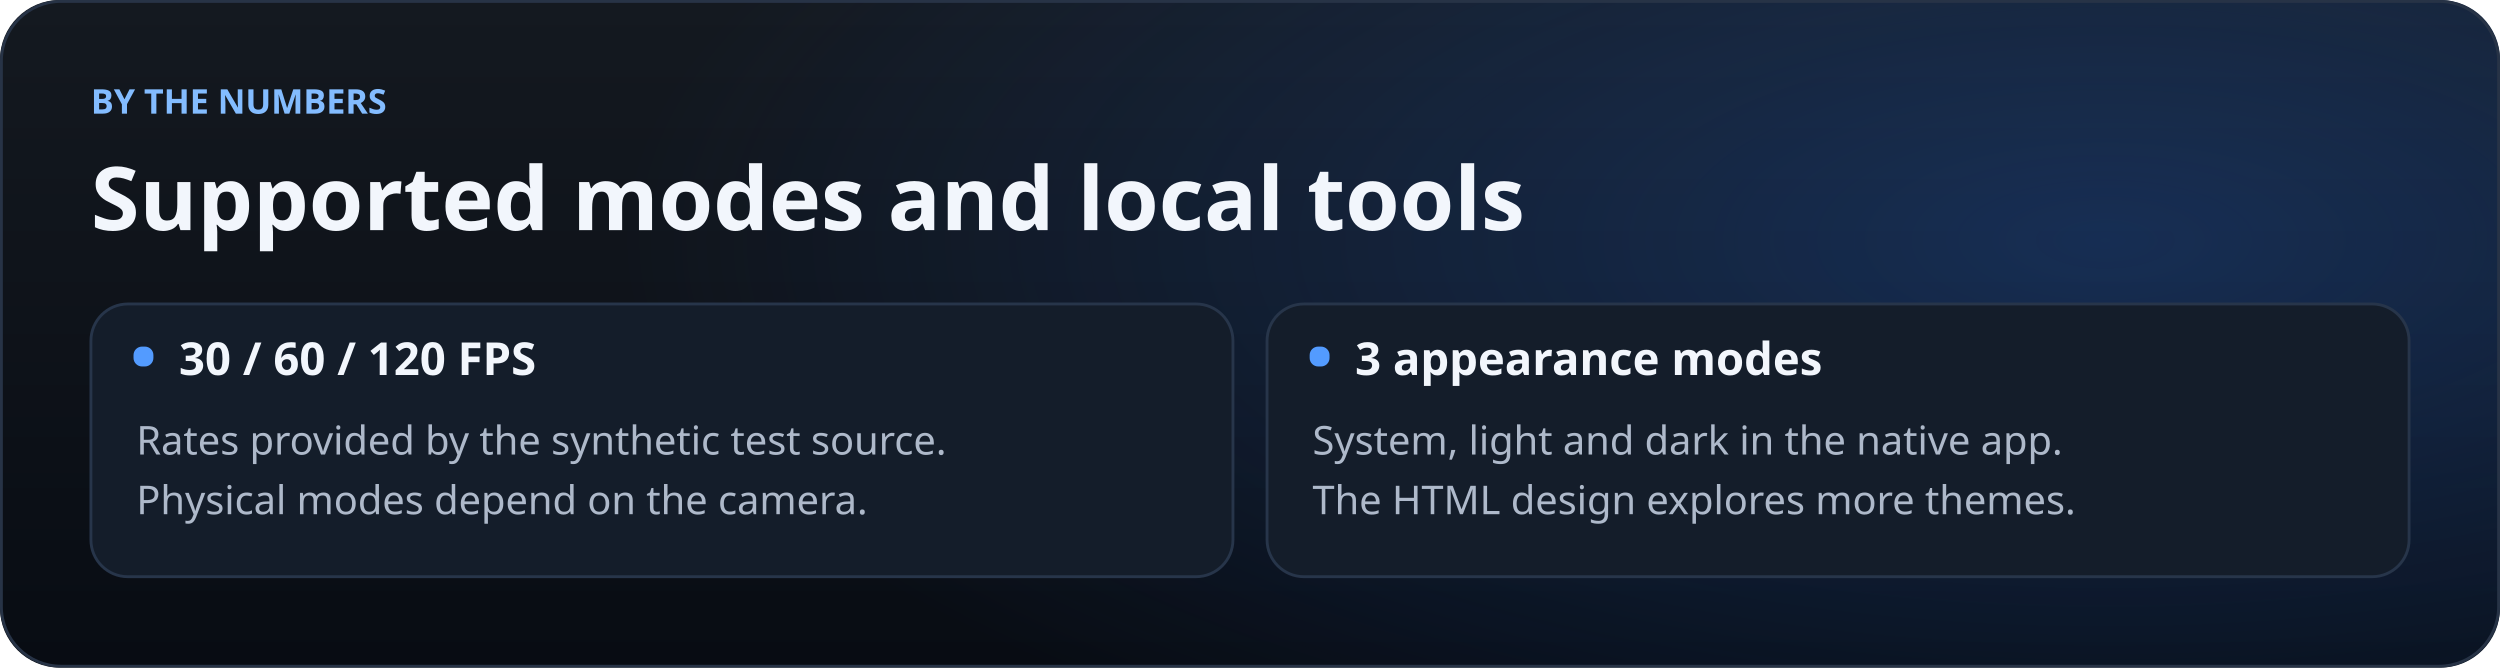
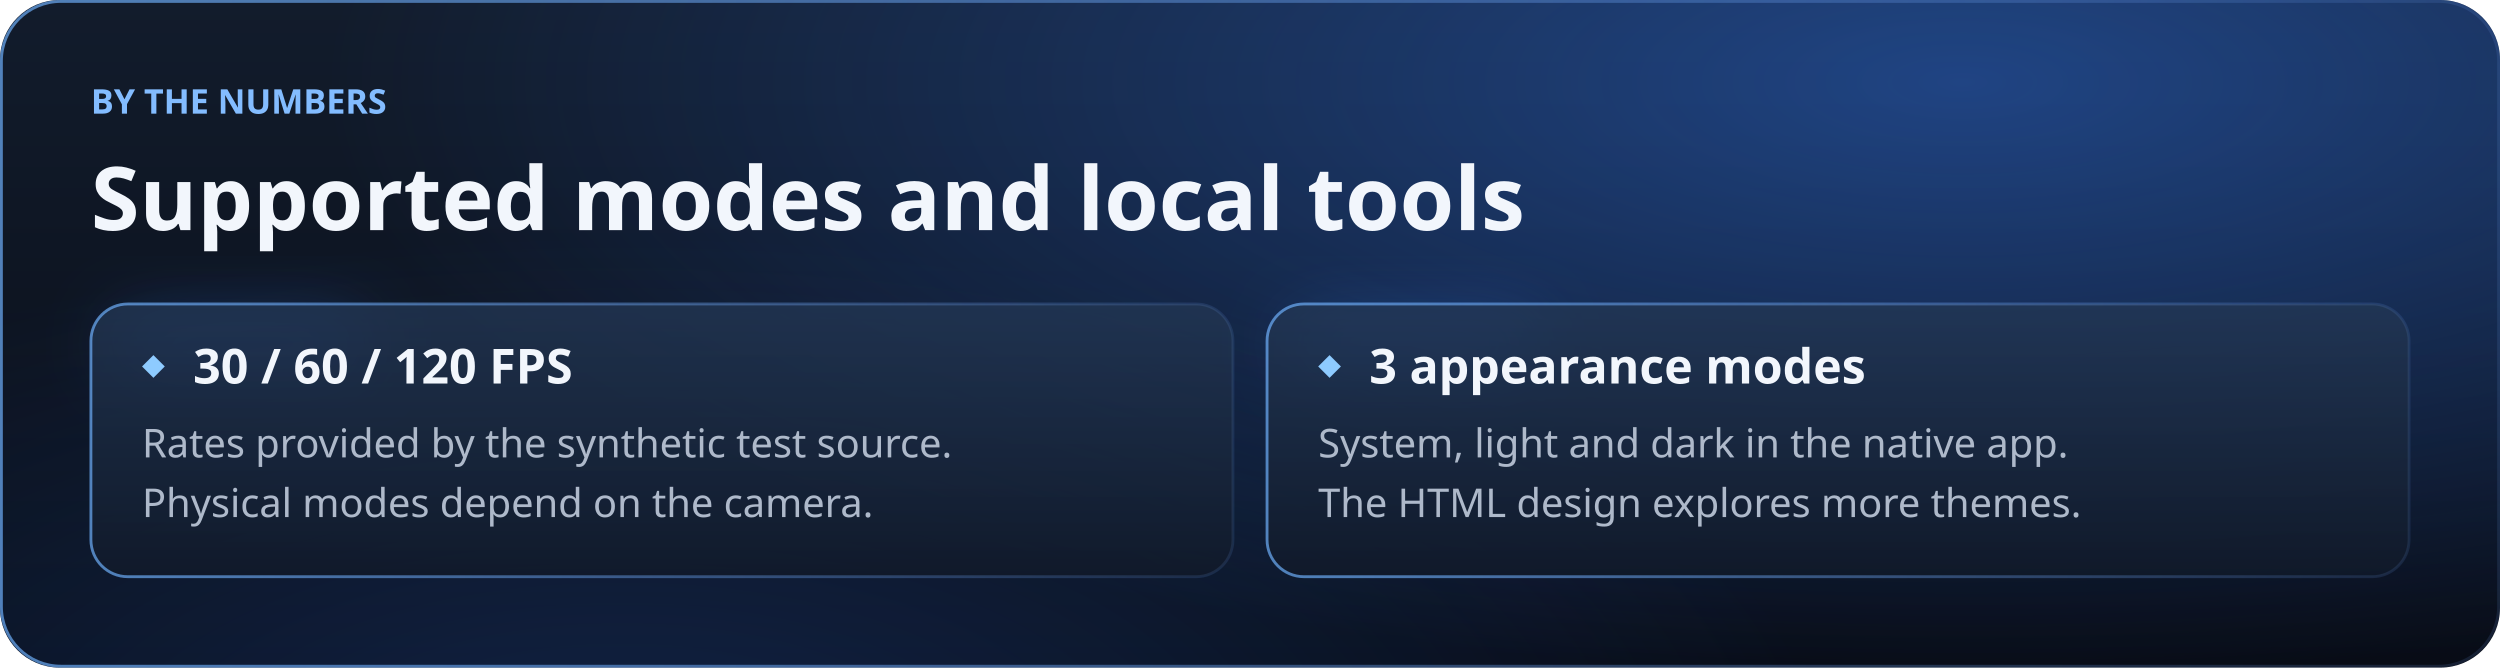
- <svg xmlns="http://www.w3.org/2000/svg" width="880" height="235" viewBox="0 0 880 235" role="img" aria-label="Supported modes and local tools">
+ <svg xmlns="http://www.w3.org/2000/svg" width="1760" height="470" viewBox="0 0 880 235" role="img" aria-label="Supported modes and local tools">
  <style>text {font-family: "Golos Text","Segoe UI",system-ui,sans-serif}</style>
  <defs>
    <linearGradient id="ground" x2="0" y2="1" gradientUnits="objectBoundingBox">
-       <stop stop-color="#141920" />
-       <stop offset="1" stop-color="#080c13" />
+       <stop stop-color="#121c2c" />
+       <stop offset="1" stop-color="#080c16" />
    </linearGradient>
    <radialGradient id="light">
-       <stop stop-color="#276dde" stop-opacity=".29" />
-       <stop offset="1" stop-color="#276dde" stop-opacity="0" />
+       <stop stop-color="#347eff" stop-opacity=".42" />
+       <stop offset="1" stop-color="#347eff" stop-opacity="0" />
    </radialGradient>
-     <linearGradient id="action">
-       <stop stop-color="#1768ce" />
-       <stop offset="1" stop-color="#123c76" />
+     <linearGradient id="action" x2="0" y2="1">
+       <stop stop-color="#2266d3" />
+       <stop offset="1" stop-color="#12366e" />
    </linearGradient>
+     <linearGradient id="glass" x2="0" y2="1">
+       <stop stop-color="#233754" stop-opacity=".76" />
+       <stop offset="1" stop-color="#101929" stop-opacity=".88" />
+     </linearGradient>
+     <linearGradient id="edge">
+       <stop stop-color="#70b3ff" stop-opacity=".68" />
+       <stop offset="1" stop-color="#76a9ff" stop-opacity=".12" />
+     </linearGradient>
+     <filter id="glow" x="-100%" y="-120%" width="300%" height="340%">
+       <feGaussianBlur stdDeviation="12" />
+     </filter>
    <clipPath id="outer">
      <rect width="880" height="235" rx="21" />
    </clipPath>
  </defs>
  <g clip-path="url(#outer)">
    <rect x="0" y="0" width="880" height="235" rx="21" fill="url(#ground)" stroke="none" />
-     <ellipse cx="739.2" cy="84.6" rx="519.2" ry="213.85" fill="url(#light)" />
+     <ellipse cx="695.2" cy="28.2" rx="589.6" ry="211.5" fill="url(#light)" />
+     <ellipse cx="220.0" cy="270.25" rx="422.4" ry="188.0" fill="url(#light)" opacity=".48" />
    <text x="32" y="40" font-size="12" fill="#83bcff" font-weight="700">BY THE NUMBERS</text>
    <text x="32" y="81" font-size="31" fill="#f2f6fc" font-weight="750">Supported modes and local tools</text>
-     <rect x="32" y="107" width="402" height="96" rx="13" fill="#141d2a" stroke="#27354a" />
-     <rect x="47" y="122" width="7" height="7" rx="3" fill="#539bff" stroke="none" />
-     <text x="63" y="132" font-size="16" fill="#f2f6fc" font-weight="700">30 / 60 / 120 FPS</text>
-     <text x="48" y="160" font-size="14" fill="#aeb9ca" font-weight="400">Rates provided by the synthetic test source.</text>
-     <text x="48" y="181" font-size="14" fill="#aeb9ca" font-weight="400">Physical modes depend on the camera.</text>
-     <rect x="446" y="107" width="402" height="96" rx="13" fill="#141d2a" stroke="#27354a" />
-     <rect x="461" y="122" width="7" height="7" rx="3" fill="#539bff" stroke="none" />
-     <text x="477" y="132" font-size="16" fill="#f2f6fc" font-weight="700">3 appearance modes</text>
-     <text x="462" y="160" font-size="14" fill="#aeb9ca" font-weight="400">System, light and dark in the native app.</text>
-     <text x="462" y="181" font-size="14" fill="#aeb9ca" font-weight="400">The HTML design explores more themes.</text>
+     <rect x="40" y="112" width="88" height="18" rx="9" fill="#347eff" opacity=".28" filter="url(#glow)" />
+     <rect x="32" y="107" width="402" height="96" rx="13" fill="url(#glass)" stroke="url(#edge)" />
+     <path d="M54 125l4 4-4 4-4-4Z" fill="#8ecbff" />
+     <text x="68" y="135" font-size="17" fill="#f2f6fc" font-weight="700">30 / 60 / 120 FPS</text>
+     <text x="50" y="161" font-size="14" fill="#aeb9ca" font-weight="400">Rates provided by the synthetic test source.</text>
+     <text x="50" y="182" font-size="14" fill="#aeb9ca" font-weight="400">Physical modes depend on the camera.</text>
+     <rect x="454" y="112" width="88" height="18" rx="9" fill="#347eff" opacity=".28" filter="url(#glow)" />
+     <rect x="446" y="107" width="402" height="96" rx="13" fill="url(#glass)" stroke="url(#edge)" />
+     <path d="M468 125l4 4-4 4-4-4Z" fill="#8ecbff" />
+     <text x="482" y="135" font-size="17" fill="#f2f6fc" font-weight="700">3 appearance modes</text>
+     <text x="464" y="161" font-size="14" fill="#aeb9ca" font-weight="400">System, light and dark in the native app.</text>
+     <text x="464" y="182" font-size="14" fill="#aeb9ca" font-weight="400">The HTML design explores more themes.</text>
  </g>
-   <rect x="0.5" y="0.5" width="879" height="234" rx="21" fill="none" stroke="#273346" />
+   <rect x="0.5" y="0.5" width="879" height="234" rx="21" fill="none" stroke="url(#edge)" />
</svg>
